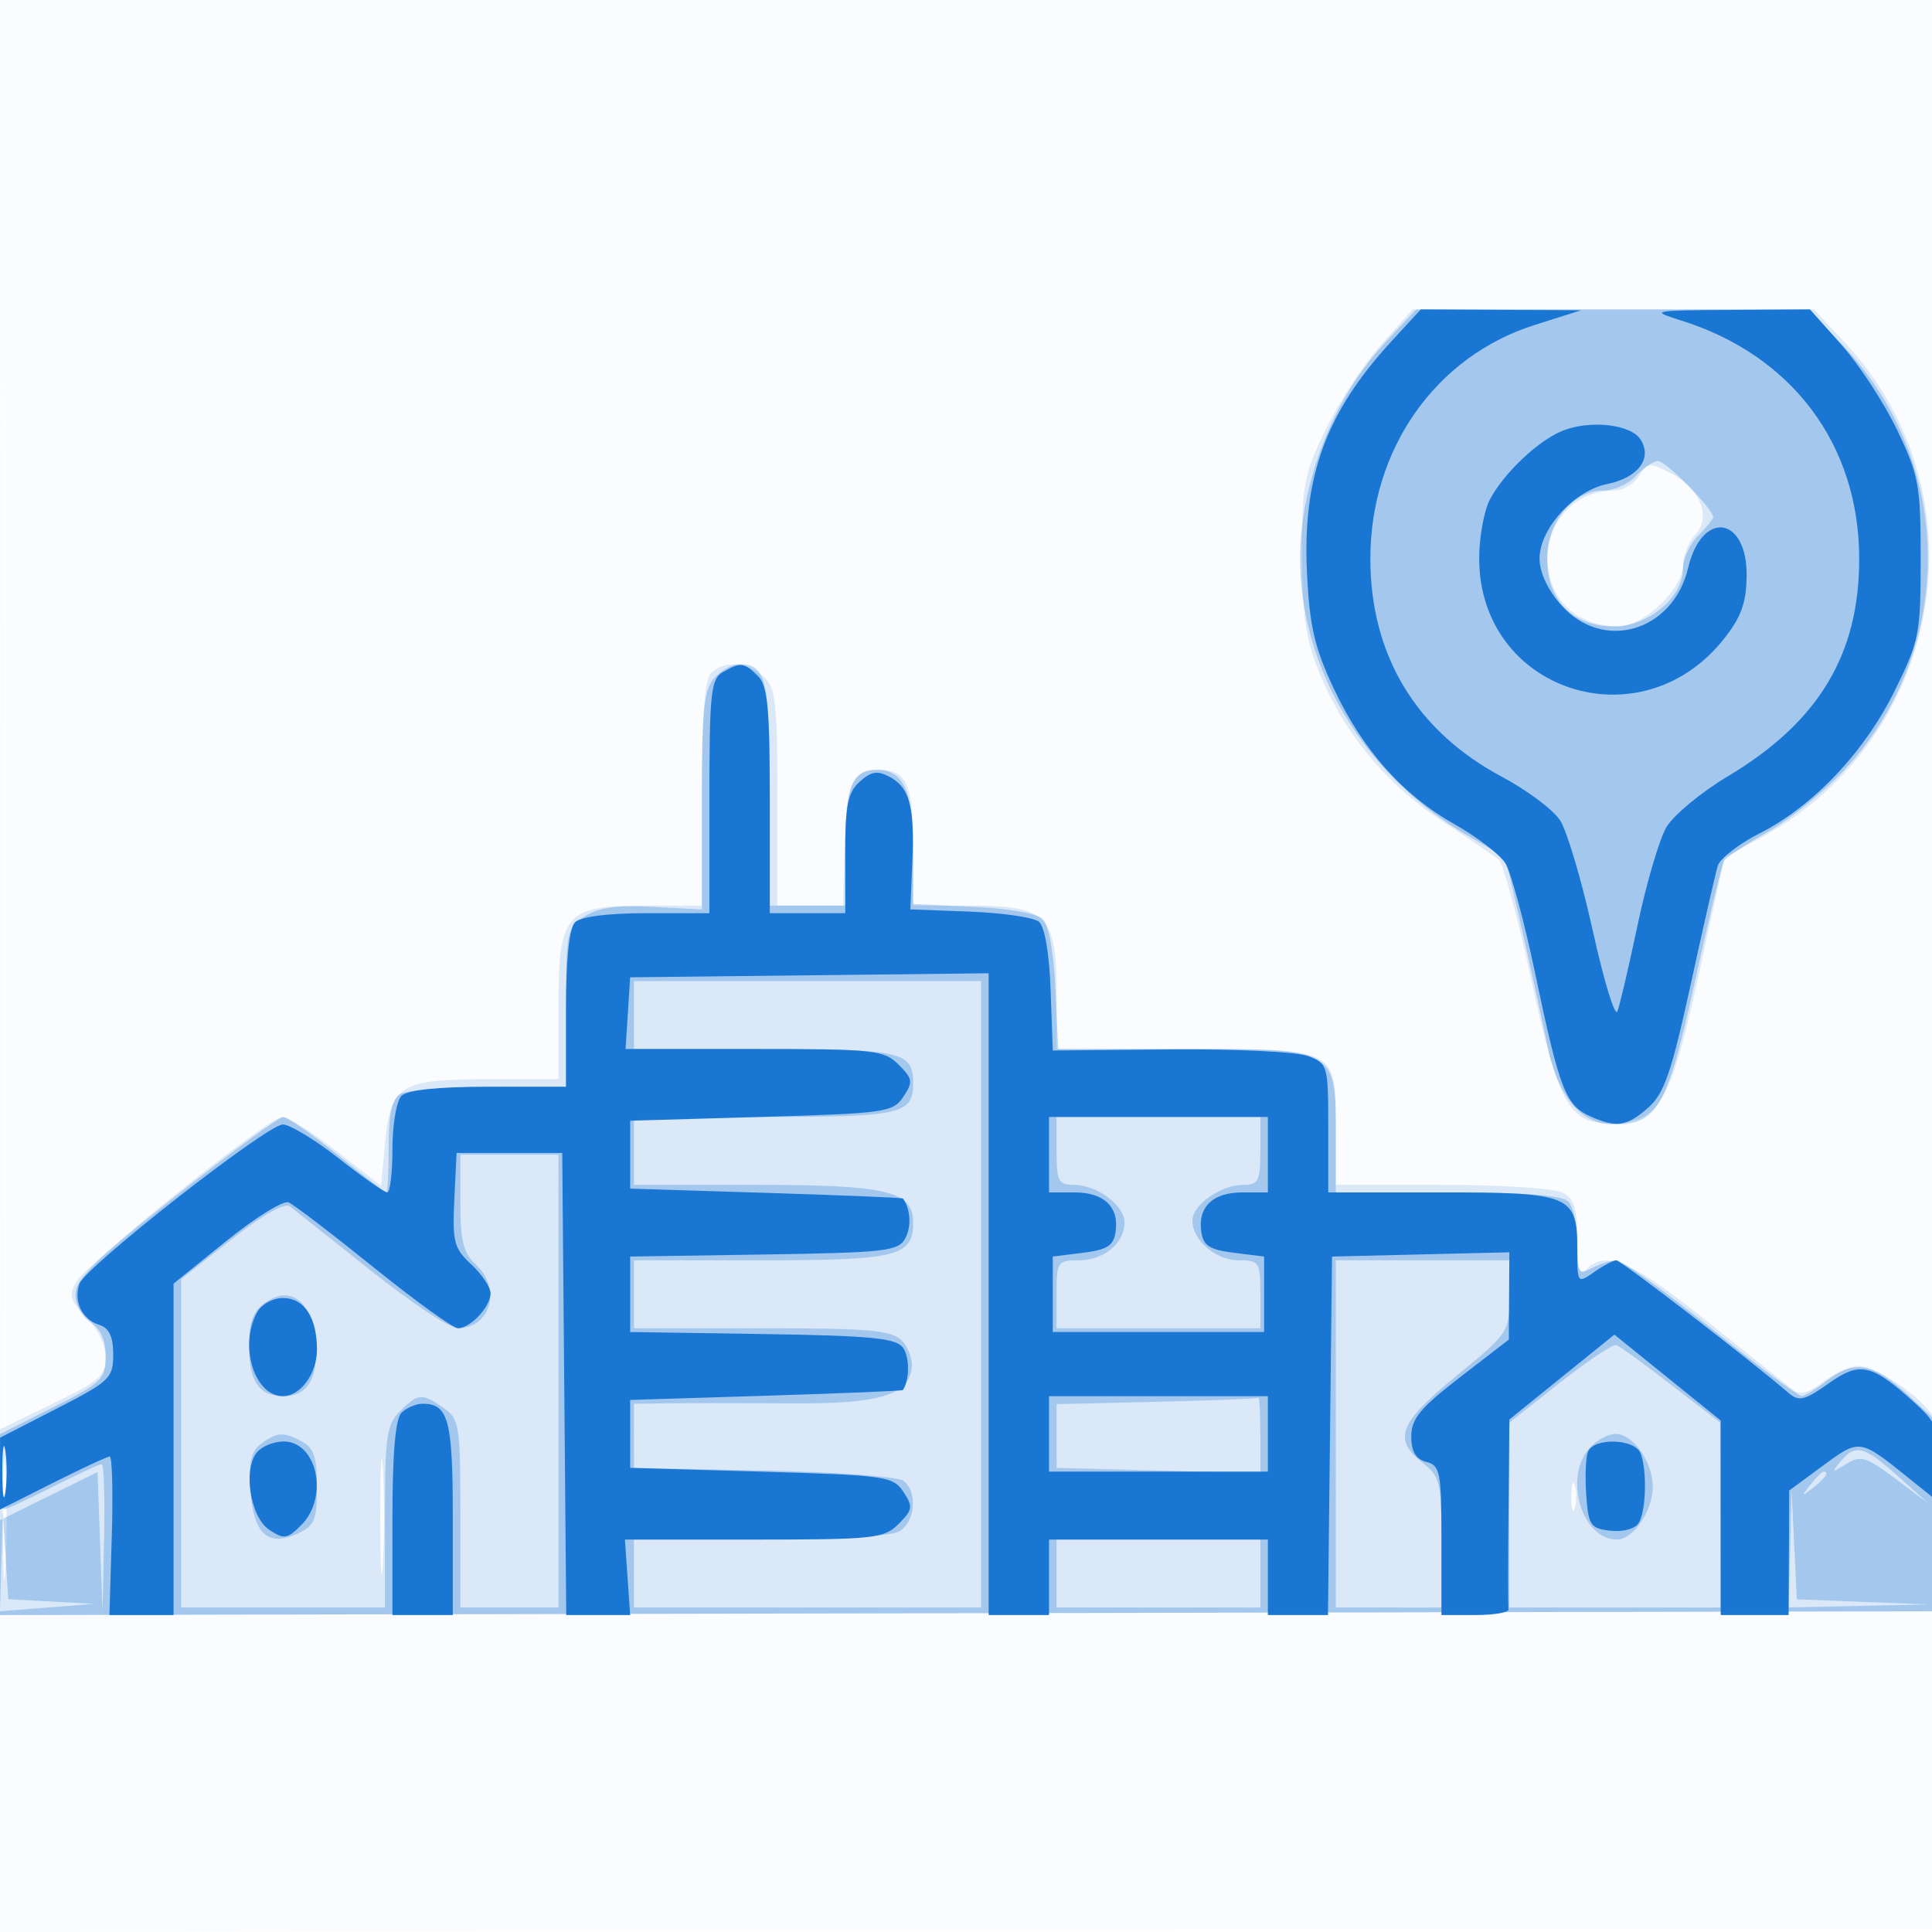
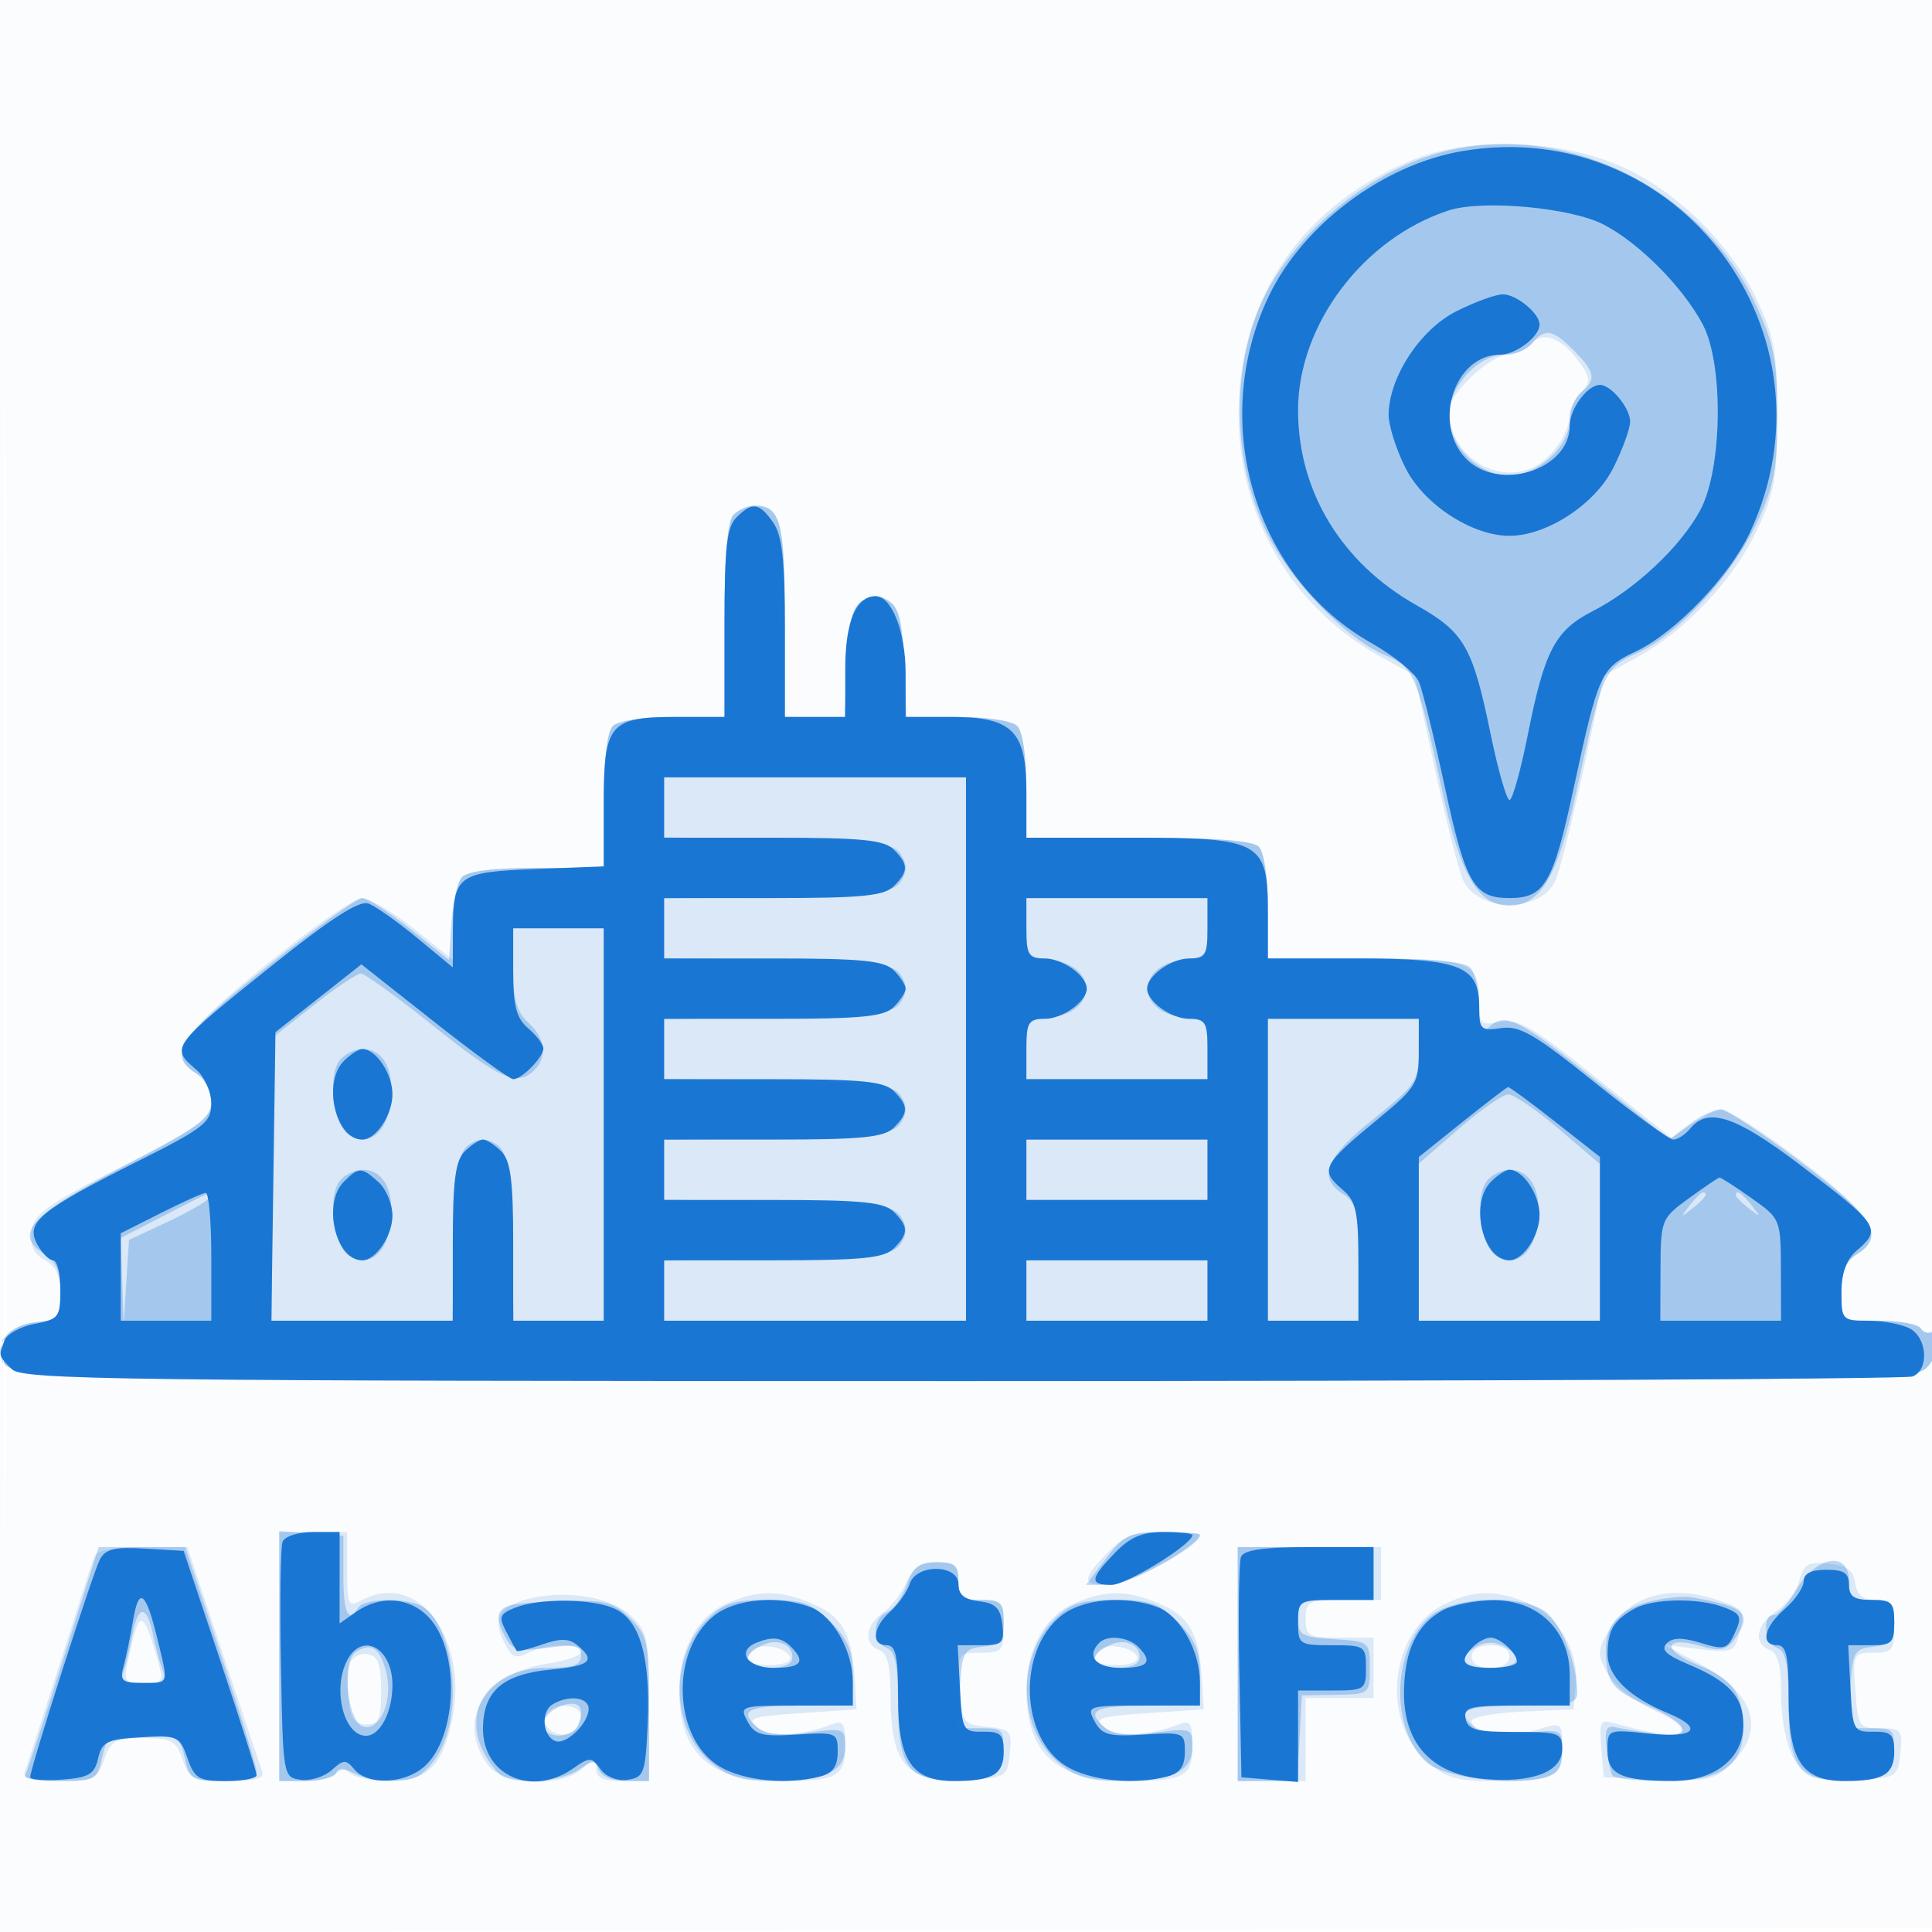
<svg xmlns="http://www.w3.org/2000/svg" width="256" height="256">
  <path fill-opacity=".016" d="M0 128.004v128.004l128.25-.254 128.25-.254.254-127.75L257.008 0H0v128.004m.485.496c0 70.4.119 99.053.265 63.672.146-35.38.146-92.98 0-128C.604 29.153.485 58.1.485 128.5" fill="#1976D2" fill-rule="evenodd" />
-   <path fill-opacity=".147" d="M182.945 45.75c-2.323 2.612-5.623 7.675-7.332 11.25-2.845 5.951-3.106 7.345-3.083 16.5.02 7.961.477 11.122 2.241 15.5 3.245 8.057 8.9 14.933 16.246 19.754 3.566 2.34 6.966 4.646 7.556 5.124.59.479 2.515 7.548 4.277 15.711 3.737 17.304 5.166 19.687 11.518 19.208 5.676-.429 7.083-3.049 10.854-20.227l3.278-14.93 5-2.737c24.189-13.242 29.597-45.487 10.981-65.478L240.36 41h-53.19l-4.225 4.75m34.24 17.325c-.661 1.059-2.128 1.925-3.259 1.925-5.051 0-8.862 3.871-8.862 9 0 5.364 3.816 9 9.447 9 3.271 0 8.489-4.975 8.489-8.094 0-1.237.746-3.073 1.659-4.081 2.162-2.39.606-6.119-3.422-8.202-2.62-1.355-2.946-1.319-4.052.452M94.2 89.2c-.825.825-1.2 5.822-1.2 16V120h-7.5c-10.628 0-11.5 1.023-11.5 13.5v9.5h-9.309c-11.705 0-12.966.781-13.671 8.471l-.52 5.661-5.87-4.566c-3.229-2.511-6.472-4.566-7.208-4.566-1.822 0-26.036 19.41-27.404 21.967-.909 1.697-.662 2.48 1.443 4.585 1.493 1.493 2.539 3.677 2.539 5.3 0 2.43-.841 3.168-7 6.148l-7 3.386v24.622l128.25-.254 128.25-.254.29-11.5c.16-6.325.052-12.4-.24-13.5-.645-2.433-7.621-7.5-10.325-7.5-1.075 0-3.155.944-4.621 2.097-1.768 1.391-3.076 1.784-3.885 1.169-.67-.51-5.804-4.604-11.408-9.097-10.092-8.091-13.511-9.569-16.111-6.969-.933.933-1.2.052-1.2-3.965 0-4.083-.405-5.381-1.934-6.2-1.071-.573-8.217-1.035-16-1.035H177v-7.429c0-10.774.386-10.571-20.071-10.571H140v-7.5c0-10.228-1.272-11.5-11.5-11.5H121v-7.8c0-8.272-.865-10.2-4.578-10.2-3.417 0-4.29 1.991-4.51 10.282l-.204 7.718H103v-14.345c0-12.627-.219-14.543-1.829-16-2.148-1.944-5.278-2.148-6.971-.455M.389 201.5c.001 7.15.161 9.944.353 6.208.193-3.735.192-9.585-.003-13-.194-3.414-.352-.358-.35 6.792m49.996-.5c0 6.875.16 9.688.355 6.25.196-3.437.196-9.062 0-12.5-.195-3.437-.355-.625-.355 6.25m157.81-2.5c.02 1.65.244 2.204.498 1.231.254-.973.237-2.323-.037-3-.274-.677-.481.119-.461 1.769" fill="#1976D2" fill-rule="evenodd" />
-   <path fill-opacity=".276" d="M183.519 45.425c-5.301 5.693-9.083 13.48-10.633 21.893-3.067 16.642 5.642 34.143 21.603 43.412l4.988 2.897 2.166 9.436c1.191 5.19 2.704 12.091 3.362 15.334 1.405 6.917 4.478 10.603 8.839 10.603 5.769 0 7.069-2.284 10.711-18.814 1.847-8.379 3.602-15.631 3.901-16.115.299-.484 2.907-2.215 5.794-3.847 2.888-1.632 7.419-5.29 10.07-8.128 14.796-15.84 14.845-40.314.113-56.064L239.726 41H187.64l-4.121 4.425m33.231 17.658c-.963 1.055-2.895 1.917-4.295 1.917-4.012 0-7.455 4.157-7.455 9 0 5.549 3.382 9 8.818 9 4.586 0 9.182-3.822 9.182-7.636 0-1.3.9-3.264 2-4.364s2-2.209 2-2.465c0-1.124-6.319-7.527-7.354-7.452-.63.046-1.933.946-2.896 2M94.655 89.829c-1.379 1.524-1.655 4.232-1.653 16.25l.002 14.421-6.544-.337c-4.782-.247-7.207.096-9.002 1.273-2.352 1.54-2.458 2.063-2.458 12.087V144l-10.25.015c-5.638.009-10.925.442-11.75.963-1.063.672-1.5 2.706-1.5 6.982 0 3.319-.138 6.036-.306 6.037-.168.002-3.087-2.247-6.486-4.997-3.398-2.75-6.636-4.996-7.194-4.991-.557.005-6.976 4.731-14.264 10.502C12.609 166.938 10 169.495 10 171.494c0 1.406.87 3.033 2 3.738 1.333.832 2 2.332 2 4.496 0 3.018-.494 3.496-7 6.772l-7 3.525v4.988C0 197.756.238 200 .529 200c.29 0 3.202-1.35 6.471-3s6.181-3 6.471-3c.291 0 .436 4.387.321 9.75l-.207 9.75-.33-9.222-.329-9.223-6.463 3.187L0 201.429v12.579l128.25-.254 128.25-.254.232-12.421.231-12.42-4.148-3.83c-4.636-4.28-7.14-4.704-10.815-1.829-1.375 1.076-2.852 1.966-3.282 1.978-.431.012-5.827-4.028-11.992-8.978-6.165-4.95-11.805-9-12.533-9-.729 0-2.195.466-3.259 1.035-1.774.95-1.934.676-1.934-3.3 0-2.384-.54-4.875-1.2-5.535-.825-.825-5.822-1.2-16-1.2H177v-7.277c0-11.84.2-11.723-19.951-11.723h-16.837l-.362-7.955c-.213-4.706-.887-8.482-1.65-9.245-.763-.763-4.539-1.437-9.245-1.65l-7.955-.362v-7.322c0-7.676-1.299-10.466-4.871-10.466-3.241 0-4.129 2.194-4.129 10.2v7.8h-10v-14.8c0-15.148-.483-17.2-4.045-17.2-.905 0-2.39.823-3.3 1.829M84 134.5v4.5h17.3c18.152 0 19.7.353 19.7 4.5s-1.548 4.5-19.7 4.5H84v9h16.277c17.302 0 20.723.823 20.723 4.985 0 4.488-2.109 5.015-20.071 5.015H84v9h16.929c14.291 0 17.181.253 18.553 1.625.893.893 1.488 2.569 1.321 3.725-.511 3.544-4.418 4.682-15.803 4.605-5.775-.04-12.862-.046-15.75-.013L84 186l.002 4.25.003 4.25 17.247.356c9.63.198 17.8.804 18.498 1.372 1.902 1.547 1.494 5.571-.684 6.737-1.11.594-8.993 1.035-18.5 1.035H84v9h46v-83H84v4.5m56 18c0 4.016.245 4.5 2.277 4.5 3.089 0 6.723 2.695 6.723 4.985 0 2.756-2.735 5.015-6.071 5.015-2.805 0-2.929.191-2.929 4.5v4.5h27v-4.5c0-4.279-.14-4.5-2.845-4.5-3.06 0-6.155-2.651-6.155-5.272 0-2.07 3.779-4.728 6.723-4.728 2.032 0 2.277-.484 2.277-4.5V148h-27v4.5m-79 6.845c0 5.075.4 6.707 2 8.155 3.509 3.175 2.046 8.5-2.336 8.5-1.064 0-6.262-3.447-11.55-7.66-5.288-4.213-10.108-8.036-10.712-8.496-.678-.517-3.642 1.17-7.75 4.409L24 169.498V213h27v-12c0-10.667.222-12.222 2-14 2.408-2.408 2.917-2.447 5.777-.443 2.095 1.467 2.223 2.275 2.223 14V213h13v-60H61v6.345M177 190v23h14v-8.606c0-7.989-.179-8.747-2.5-10.573-3.984-3.133-3.143-5.286 4.5-11.531 6.895-5.632 7-5.79 7-10.504V167h-23v23M35.204 172.57c-1.683 1.179-2.204 2.546-2.204 5.787 0 4.722 1.323 6.643 4.578 6.643 3.199 0 4.584-2.31 4.233-7.062-.4-5.418-3.241-7.726-6.607-5.368m171.48 10.657L200 188.498V213h28l-.037-12.25-.036-12.25-6.476-5c-3.562-2.75-6.837-5.122-7.279-5.272-.442-.149-3.811 2.1-7.488 4.999m-53.434 2.52l-13.25.311.005 4.221.004 4.221 13.496.352 13.495.353v-5.103c0-2.806-.113-5.004-.25-4.884-.137.12-6.213.359-13.5.529M.3 195c0 3.025.187 4.262.416 2.75.229-1.512.229-3.988 0-5.5S.3 191.975.3 195m34.327-3.717c-1.346.985-1.681 2.415-1.441 6.148.375 5.811 2.288 7.586 6.236 5.786 2.269-1.033 2.578-1.772 2.578-6.16 0-3.907-.419-5.211-1.934-6.022-2.508-1.342-3.314-1.305-5.439.248m176.028.546c-3.534 3.905-1.077 12.171 3.617 12.171 2.149 0 4.728-3.819 4.728-7 0-3.283-2.603-7-4.902-7-.983 0-2.533.823-3.443 1.829m33.217 1.832c-1.248 1.511-1.179 1.54.768.328 1.912-1.191 2.601-.986 6.5 1.934l4.36 3.266-4-3.579c-4.503-4.03-5.663-4.327-7.628-1.949m-4 3.089c-1.243 1.586-1.208 1.621.378.378 1.666-1.307 2.195-2.128 1.372-2.128-.207 0-.995.787-1.75 1.75m-2.673 8.5L237 213l9.25-.206 9.25-.205-8.707-.333-8.707-.333-.344-7.211-.345-7.212-.198 7.75M.187 207l-.191 6.5 6.252-.49 6.252-.49-5.702-.308-5.701-.309-.359-5.701-.36-5.702-.191 6.5M140 208.5v4.5h27v-9h-27v4.5" fill="#1976D2" fill-rule="evenodd" />
-   <path fill-opacity=".987" d="M184.352 45.25c-8.682 9.455-11.779 17.944-11.172 30.628.336 7.034.993 9.895 3.505 15.263 3.842 8.21 9.159 14.189 16.099 18.106 2.938 1.658 5.944 3.968 6.681 5.134.737 1.165 2.518 7.744 3.957 14.619 3.188 15.231 4.024 17.427 7.193 18.87 3.553 1.619 4.947 1.419 7.808-1.12 2.09-1.855 3.072-4.709 5.591-16.25 1.681-7.7 3.299-14.797 3.595-15.771.296-.973 2.814-2.923 5.596-4.333 7.087-3.591 13.864-10.76 17.875-18.908 3.236-6.573 3.42-7.511 3.42-17.467 0-9.713-.239-11.02-3.11-17.021-1.711-3.575-5.012-8.638-7.335-11.25L239.83 41l-10.665.067c-10.332.065-10.533.108-6.451 1.384 14.749 4.609 23.618 16.447 23.642 31.557.021 12.697-5.376 21.658-17.356 28.821-3.575 2.137-7.262 5.187-8.194 6.778-.931 1.591-2.642 7.393-3.801 12.893-1.16 5.5-2.368 10.675-2.686 11.5-.318.825-1.785-3.961-3.259-10.637-1.475-6.675-3.431-13.28-4.347-14.678-.916-1.399-4.392-3.996-7.725-5.772C187.632 96.86 181.564 86.783 181.58 74c.017-14.522 8.641-26.777 21.773-30.939l6.147-1.949-10.623-.056L188.255 41l-3.903 4.25M207 57.097c-3.211 1.307-7.785 5.649-9.589 9.103-.776 1.486-1.411 4.995-1.411 7.8 0 17.512 21.306 24.577 32.367 10.734 2.328-2.914 3.023-4.81 3.071-8.372.107-7.988-5.918-8.856-7.749-1.116-1.994 8.431-11.25 11.168-16.791 4.965C205.08 78.177 204 75.862 204 74c0-3.932 4.549-8.956 8.919-9.85 4.135-.845 6.055-3.377 4.475-5.9-1.279-2.041-6.729-2.646-10.394-1.153M95.75 89.08c-1.547.901-1.75 2.81-1.75 16.47V121h-8.3c-5.122 0-8.759.459-9.5 1.2-.778.778-1.2 4.822-1.2 11.5V144H64.7c-6.678 0-10.722.422-11.5 1.2-.66.66-1.2 3.81-1.2 7s-.309 5.8-.688 5.8c-.378 0-3.265-2.025-6.415-4.5-3.151-2.475-6.491-4.5-7.424-4.5-2.076 0-26.162 18.864-26.952 21.109-.806 2.289.344 4.713 2.571 5.42 1.375.437 1.908 1.538 1.908 3.94 0 3.141-.436 3.559-7.496 7.183L.009 190.5l-.005 4.763L0 200.025l6.975-3.512c3.836-1.932 7.24-3.513 7.564-3.513.324 0 .448 4.726.275 10.502l-.314 10.502 4.25-.002L23 214v-43.914l6.995-5.652c3.848-3.108 7.56-5.409 8.25-5.112.69.297 5.755 4.168 11.255 8.604 5.5 4.435 10.53 8.066 11.179 8.069 1.65.007 4.321-2.845 4.321-4.614 0-.812-1.148-2.54-2.55-3.84-2.288-2.12-2.519-3.002-2.25-8.567l.3-6.203 7 .003 7 .003.264 30.612.265 30.611 4.235.001H83.5l-.347-5-.346-5.001h17.096c15.965 0 17.234-.137 19.17-2.073 1.866-1.866 1.929-2.292.63-4.25-1.366-2.062-2.362-2.203-18.823-2.677l-17.38-.5v-9l18-.559c9.9-.307 18.06-.644 18.133-.75.904-1.297.91-4.426.011-5.631-.938-1.256-4.301-1.58-18.644-1.796l-17.5-.264v-10l17.727-.273c16.251-.25 17.812-.432 18.747-2.178.816-1.525.666-3.906-.331-5.24-.079-.106-8.243-.443-18.143-.75l-18-.559v-9l17.38-.5c16.461-.474 17.457-.615 18.823-2.677 1.299-1.958 1.236-2.384-.63-4.25-1.935-1.935-3.205-2.073-19.128-2.073H82.89l.305-4.75.305-4.75 23.75-.268 23.75-.268V214h8v-10h29v10h7.964l.268-23.75.268-23.75 11.75-.282 11.75-.281-.037 5.781-.036 5.782-6.464 4.988c-5.278 4.073-6.463 5.511-6.463 7.843 0 2.015.589 3.01 2 3.379 1.83.479 2 1.364 2 10.407V214h4.5c2.475 0 4.447-.338 4.382-.75-.066-.412-.066-6.243 0-12.957l.118-12.207 6.957-5.621 6.957-5.621 7.043 5.691 7.043 5.69V214h9l.039-8.25.039-8.25 4.481-3.297c4.853-3.57 4.852-3.57 11.191 1.519l4.25 3.412v-5.123c0-4.451-.406-5.494-3.091-7.947-5.878-5.369-7.416-5.734-11.602-2.756-3.146 2.238-3.944 2.437-5.258 1.308-5.232-4.494-22.274-17.616-22.878-17.616-.399 0-1.726.701-2.948 1.557-2.198 1.539-2.223 1.506-2.223-2.929 0-7.279-.826-7.628-18.071-7.628H176v-8.525c0-8.323-.063-8.549-2.677-9.542-1.472-.56-9.684-.954-18.25-.876l-15.573.142-.289-8.009c-.176-4.89-.779-8.417-1.547-9.054-.692-.575-4.809-1.178-9.148-1.34l-7.89-.296.257-6.241c.308-7.458-.346-9.901-3.034-11.34-1.579-.845-2.43-.703-3.932.656-1.579 1.429-1.917 3.118-1.917 9.58V121h-10v-14.929c0-12.238-.283-15.211-1.571-16.5-1.822-1.821-2.308-1.872-4.679-.491M139 153v5h3.378c3.91 0 5.914 1.911 5.449 5.195-.264 1.863-1.094 2.401-4.327 2.805l-4 .5v10h28v-10l-4-.5c-3.233-.404-4.063-.942-4.327-2.805-.465-3.284 1.539-5.195 5.449-5.195H168v-10h-29v5M34.035 173.934C31.653 178.385 33.725 185 37.5 185c2.304 0 4.5-2.995 4.5-6.137 0-4.301-1.68-6.863-4.5-6.863-1.379 0-2.877.837-3.465 1.934M139 190v5h29v-10h-29v5m-85.8-2.8c-.808.808-1.2 5.378-1.2 14V214h8v-12.8c0-13.044-.567-15.2-4-15.2-.88 0-2.14.54-2.8 1.2M.3 195c0 3.025.187 4.262.416 2.75.229-1.512.229-3.988 0-5.5S.3 191.975.3 195m33.758-2.57c-1.892 2.28-.894 8.62 1.619 10.279 1.956 1.292 2.387 1.227 4.25-.636 3.667-3.667 2.102-11.073-2.34-11.073-1.288 0-2.876.644-3.529 1.43m176.348-.044c-.293.762-.391 3.349-.219 5.75.286 3.983.566 4.393 3.204 4.694 1.643.188 3.256-.244 3.735-1 .986-1.554 1.142-6.968.267-9.248-.757-1.973-6.247-2.127-6.987-.196" fill="#1976D2" fill-rule="evenodd" />
+   <path fill-opacity=".147" d="M186.822 21.324c-15.312 6.457-23.655 19.8-22.605 36.151.804 12.53 7.779 23.511 18.792 29.586l4.46 2.461 2.664 12.37c1.466 6.803 3.145 13.423 3.732 14.711 1.974 4.333 10.261 4.409 12.218.113.559-1.226 2.232-7.842 3.718-14.704l2.702-12.475 4.474-2.468c6.427-3.545 12.771-10.297 15.853-16.873 2.306-4.92 2.67-6.99 2.67-15.196s-.364-10.276-2.67-15.196c-3.422-7.301-10.4-14.257-17.634-17.58-8.34-3.832-20.508-4.218-28.374-.9m16.161 24.197c-.676.813-2.107 1.479-3.182 1.479-2.316 0-7.801 5.187-7.801 7.376 0 5.669 5.811 9.773 10.87 7.678 2.656-1.1 5.13-4.608 5.13-7.272 0-.619.666-1.86 1.48-2.76 1.307-1.444 1.301-1.89-.052-3.821-2.348-3.352-4.98-4.446-6.445-2.68M97.2 68.2c-.808.808-1.2 5.378-1.2 14V95h-6.8c-3.956 0-7.302.502-8 1.2-.752.752-1.2 4.489-1.2 10v8.8h-8.8c-5.511 0-9.248.448-10 1.2-.66.66-1.2 3.398-1.2 6.085v4.885l-5.131-4.085c-2.821-2.247-5.936-4.085-6.922-4.085-.985 0-6.664 3.947-12.619 8.772-11.345 9.19-13.202 12.041-9.391 14.421 1.195.746 2.062 2.344 2.061 3.798-.002 2.195-1.471 3.259-11.75 8.509-10.187 5.203-11.789 6.357-12.058 8.683-.218 1.89.299 3.008 1.75 3.785 1.46.781 2.06 2.093 2.06 4.504 0 3.082-.296 3.431-3.149 3.715-3.837.381-5.844 3.016-4.237 5.563 1.04 1.649 8.341 1.765 126.912 2.004 115.998.234 125.951.124 127.641-1.405 1.845-1.67 2.637-5.964.902-4.892-.512.317-1.213.118-1.559-.441-.345-.559-2.851-1.016-5.569-1.016H244v-3.759c0-2.715.573-4.118 2.063-5.048 3.726-2.327 1.981-5.246-7.429-12.427-4.877-3.721-9.654-6.766-10.615-6.766-.962 0-2.83.85-4.151 1.889l-2.402 1.89-9.955-7.97c-8.441-6.758-10.378-7.886-12.733-7.415-2.585.517-2.778.328-2.778-2.719 0-5.266-1.095-5.675-15.2-5.675H168v-6.8c0-3.956-.502-7.302-1.2-8-.825-.825-5.822-1.2-16-1.2H136v-6.8c0-3.956-.502-7.302-1.2-8-.697-.697-4.035-1.2-7.956-1.2h-6.756l-.294-7.145c-.226-5.504-.696-7.398-2.044-8.245-1.272-.8-2.228-.8-3.5 0-1.348.847-1.818 2.741-2.044 8.245L111.912 95H104V82.2c0-13.044-.567-15.2-4-15.2-.88 0-2.14.54-2.8 1.2M.158 179c0 1.375.227 1.938.504 1.25.278-.687.278-1.812 0-2.5-.277-.687-.504-.125-.504 1.25M37 219.5V236h3.441c1.893 0 3.743-.489 4.113-1.087.484-.783.976-.783 1.759 0 .598.598 2.952 1.087 5.232 1.087 4.974 0 6.962-1.849 8.275-7.696 2.471-10.994-4.335-20.31-11.886-16.269-1.793.96-1.934.668-1.934-4V203h-9v16.5m109.687-13.695c-3.434 3.584-3.379 4.195.383 4.195 2.622 0 11.93-5.109 11.93-6.548 0-.249-2.166-.452-4.813-.452-3.968 0-5.285.492-7.5 2.805m-134.204.445c-.25.688-2.289 7.026-4.533 14.086-2.243 7.06-4.323 13.473-4.621 14.25-.424 1.103.56 1.414 4.466 1.414 4.607 0 5.089-.229 6.002-2.846.878-2.521 1.473-2.846 5.203-2.846 3.73 0 4.325.325 5.203 2.846.913 2.617 1.395 2.846 6.002 2.846 3.586 0 4.878-.355 4.549-1.25-.253-.687-2.588-7.662-5.19-15.5L24.834 205h-5.948c-3.85 0-6.109.441-6.403 1.25M164 220.5V236h9v-11h9v-8h-4.5c-4.133 0-4.5-.204-4.5-2.5 0-2.333.333-2.5 5-2.5h5v-7h-19v15.5m-43.912-10.793c-.679 1.489-2.101 3.314-3.161 4.057-2.3 1.61-2.515 4.073-.427 4.874 1.074.413 1.5 2.092 1.5 5.922 0 9.62 2.233 11.888 11.08 11.256 4.158-.297 4.438-.505 4.728-3.498.286-2.946.062-3.206-3-3.5-3.185-.306-3.319-.495-3.613-5.068-.301-4.697-.27-4.75 2.75-4.75 2.825 0 3.055-.264 3.055-3.5 0-3.222-.238-3.5-3-3.5-2.533 0-3-.389-3-2.5 0-2.08-.477-2.5-2.839-2.5-2.117 0-3.154.689-4.073 2.707m118.351-.32c-.346 1.379-1.712 3.217-3.034 4.083-2.713 1.778-3.155 4.305-.905 5.168 1.042.4 1.5 2.026 1.5 5.32 0 6.478 1.697 10.928 4.43 11.614 1.227.308 4.219.417 6.65.244 4.179-.299 4.437-.493 4.733-3.566.29-3.007.092-3.25-2.653-3.25-2.848 0-2.981-.201-3.313-5.001-.338-4.872-.277-5 2.403-5 2.476.001 2.75-.347 2.75-3.499 0-3.04-.319-3.5-2.43-3.5-1.76 0-2.519-.621-2.75-2.25-.245-1.719-1.079-2.323-3.536-2.561-2.719-.263-3.313.076-3.845 2.198m-169.189 2.68c-3.388 1.032-3.993 2.677-2.208 6.011.822 1.537 1.441 1.734 2.934.935 2.333-1.249 7.024-1.333 7.024-.127 0 .488-1.993 1.186-4.43 1.551-8.459 1.269-12.157 7.425-8.013 13.34 1.963 2.803 9.757 3.154 12.614.568 1.702-1.54 1.829-1.54 1.829 0 0 1.225.91 1.655 3.5 1.655H86v-9.826c0-9.121-.175-9.99-2.438-12.116-2.797-2.628-9.267-3.528-14.312-1.991m27.065.397c-3.886 1.69-6.315 6.09-6.315 11.439C90 232.37 94.011 236 103.369 236c7.588 0 8.631-.57 8.631-4.714 0-2.93-.285-3.387-1.75-2.808-3.965 1.568-8.279 1.743-9.906.401-1.462-1.205-.739-1.442 5.742-1.879l7.414-.5-.282-4.376c-.374-5.795-1.686-8.004-5.766-9.709-4.192-1.751-7.027-1.739-11.137.049m46 0c-3.886 1.69-6.315 6.09-6.315 11.439 0 8.467 4.011 12.097 13.369 12.097 7.588 0 8.631-.57 8.631-4.714 0-2.93-.285-3.387-1.75-2.808-3.965 1.568-8.279 1.743-9.906.401-1.462-1.205-.739-1.442 5.742-1.879l7.414-.5-.282-4.376c-.374-5.795-1.686-8.004-5.766-9.709-4.192-1.751-7.027-1.739-11.137.049m49.006.149c-7.071 3.487-8.439 15.212-2.404 20.605 2.661 2.377 3.974 2.782 9.017 2.782 7.96 0 9.066-.55 9.066-4.513 0-3.289-.011-3.297-3.394-2.258-3.565 1.094-8.606.39-8.606-1.202 0-.515 3.037-1.069 6.75-1.231l6.75-.296.309-3.186c.435-4.492-2.312-9.208-6.343-10.893-4.345-1.815-7.173-1.766-11.145.192m25.709-.334c-1.358.688-3.158 2.481-4 3.985-1.371 2.451-1.371 3.022-.008 5.486.837 1.512 3.425 3.615 5.75 4.671 7.279 3.308 4.34 4.578-4.59 1.983-2.175-.631-2.299-.433-2 3.211l.318 3.885 7.252.294c6.603.267 7.475.07 9.75-2.205 4.509-4.509 2.972-9.217-4.286-13.123l-4.716-2.538 4.622.578c4.208.526 4.678.372 5.237-1.714.921-3.44.883-3.512-2.508-4.694-4.104-1.431-7.756-1.369-10.821.181m-199.723 6.222c-1.028 4.493-1.026 4.499 1.726 4.499 2.738 0 2.748-.026 1.595-3.934-1.647-5.575-2.155-5.661-3.321-.565m82.402.123c-1.387 1.387-.668 2.012 2.314 2.012 1.696 0 2.868-.468 2.671-1.068-.419-1.275-3.98-1.949-4.985-.944m46 0c-1.387 1.387-.668 2.012 2.314 2.012 1.696 0 2.868-.468 2.671-1.068-.419-1.275-3.98-1.949-4.985-.944M195 219.5c0 .933.944 1.5 2.5 1.5s2.5-.567 2.5-1.5-.944-1.5-2.5-1.5-2.5.567-2.5 1.5m-148.573.831c-.313.813-.424 2.984-.247 4.824.246 2.572.782 3.345 2.32 3.345 1.703 0 2-.667 2-4.486 0-3.481-.393-4.562-1.753-4.824-.964-.186-2.008.328-2.32 1.141m26.019 6.756c-.945 1.529 1.106 3.299 2.987 2.577.862-.331 1.567-1.29 1.567-2.133 0-1.747-3.535-2.092-4.554-.444" fill="#1976D2" fill-rule="evenodd" />
+   <path fill-opacity=".276" d="M189.624 20.577c-8.207 2.621-16.201 8.952-20.877 16.533-5.458 8.849-5.968 22.19-1.251 32.702 3.006 6.698 10.737 14.846 16.211 17.084 3.644 1.49 4.045 2.464 7.443 18.104 2.403 11.064 4.726 15 8.85 15s6.447-3.936 8.85-15c3.482-16.024 3.686-16.487 8.191-18.519 5.32-2.399 12.487-10.24 15.779-17.263 2.25-4.8 2.679-7.082 2.675-14.218-.004-7.206-.434-9.43-2.824-14.61-7.424-16.091-26.79-25.005-43.047-19.813M203 45.5c-.685.825-2.335 1.5-3.668 1.5-3.453 0-7.332 4.233-7.332 8 0 4.111 3.889 8 8 8 3.767 0 8-3.879 8-7.332 0-1.333.675-2.983 1.5-3.668 2.063-1.712 1.894-2.697-.955-5.545-2.848-2.849-3.833-3.018-5.545-.955M97.2 68.2c-.808.808-1.2 5.378-1.2 14V95h-6.8c-3.956 0-7.302.502-8 1.2-.752.752-1.2 4.489-1.2 10v8.8h-8.878c-5.976 0-9.223.417-9.936 1.275-.582.702-1.199 3.448-1.372 6.103l-.314 4.828-5.143-4.103c-2.829-2.257-5.692-4.103-6.363-4.103-.671 0-6.345 4.091-12.607 9.09-11.73 9.365-13.285 11.708-9.387 14.142 1.151.719 1.991 2.315 1.979 3.759-.019 2.181-1.555 3.311-11.75 8.645-12.377 6.476-14.54 8.904-10.292 11.557 1.48.924 2.063 2.333 2.063 4.984 0 3.413-.241 3.72-3.149 4.01-3.837.381-5.844 3.016-4.237 5.563 1.04 1.649 8.341 1.765 126.912 2.004 115.998.234 125.951.124 127.641-1.405 1.845-1.67 2.637-5.964.902-4.892-.512.317-1.213.118-1.559-.441-.345-.559-2.851-1.016-5.569-1.016H244v-3.759c0-2.677.576-4.12 2-5.009 3.882-2.424 2.397-4.896-7.338-12.213-5.136-3.861-9.904-7.019-10.596-7.019-.691 0-2.513.895-4.049 1.988l-2.791 1.988-9.998-7.988c-10.135-8.098-11.876-8.94-14.028-6.788-.933.933-1.2.311-1.2-2.8 0-2.2-.54-4.54-1.2-5.2-.808-.808-5.378-1.2-14-1.2H168v-6.8c0-3.956-.502-7.302-1.2-8-.825-.825-5.822-1.2-16-1.2H136v-6.8c0-3.956-.502-7.302-1.2-8-.697-.697-4.035-1.2-7.956-1.2h-6.756l-.294-7.145c-.226-5.504-.696-7.398-2.044-8.245-1.272-.8-2.228-.8-3.5 0-1.348.847-1.818 2.741-2.044 8.245L111.912 95H104V82.2c0-13.044-.567-15.2-4-15.2-.88 0-2.14.54-2.8 1.2M88 106.974v3.974l15.142.276c13.149.24 15.288.506 16.245 2.026.804 1.275.804 2.225 0 3.5-.957 1.52-3.096 1.786-16.245 2.026L88 119.052v7.896l15.142.276c13.149.24 15.288.506 16.245 2.026.804 1.275.804 2.225 0 3.5-.957 1.52-3.096 1.786-16.245 2.026L88 135.052v7.896l15.142.276c13.149.24 15.288.506 16.245 2.026.804 1.275.804 2.225 0 3.5-.957 1.52-3.096 1.786-16.245 2.026L88 151.052v7.896l15.142.276c13.149.24 15.288.506 16.245 2.026.804 1.275.804 2.225 0 3.5-.957 1.52-3.096 1.786-16.245 2.026L88 167.052V175h40v-72H88v3.974m48 15.963c0 3.682.203 3.957 3.149 4.25 6.367.633 6.367 6.993 0 7.626-2.946.293-3.149.568-3.149 4.25V143h24v-3.937c0-3.682-.203-3.957-3.149-4.25-6.367-.633-6.367-6.993 0-7.626 2.946-.293 3.149-.568 3.149-4.25V119h-24v3.937m-68 5.408c0 4.075.475 5.775 2 7.155 2.261 2.046 2.575 4.525.8 6.3-2.225 2.225-4.517 1.226-13.3-5.8-4.813-3.85-9.17-7-9.683-7-.514 0-3.357 1.912-6.32 4.25l-5.385 4.25-.056 18.75L36 175h23.934l.283-11.143c.237-9.331.568-11.323 2.033-12.245 1.274-.802 2.226-.802 3.5 0 1.465.922 1.796 2.914 2.033 12.245L68.066 175H80v-52H68v5.345M168 155v20h12v-7.759c0-6.677-.279-7.934-2-9.009-3.459-2.16-2.367-4.883 3.992-9.954 5.628-4.488 5.992-5.036 6-9.028L188 135h-20v20M45.058 140.43c-1.702 2.051-.913 8.645 1.192 9.964 2.716 1.701 5.195-.444 5.565-4.815C52.16 141.495 50.714 139 48 139c-.965 0-2.289.644-2.942 1.43m148.192 9.184L188 154.18V175h24V154.243l-5.409-4.622c-2.976-2.541-6.013-4.61-6.75-4.597-.738.014-3.704 2.079-6.591 4.59M136 155v4h24v-8h-24v4m-90.942 1.43c-1.702 2.051-.913 8.645 1.192 9.964 2.716 1.701 5.195-.444 5.565-4.815C52.16 157.495 50.714 155 48 155c-.965 0-2.289.644-2.942 1.43m152 0c-1.702 2.051-.913 8.645 1.192 9.964 2.716 1.701 5.195-.444 5.565-4.815.345-4.084-1.101-6.579-3.815-6.579-.965 0-2.289.644-2.942 1.43M21.75 161.064L16 164.032l.189 5.734.189 5.734.357-5.6.356-5.601 5.02-2.351c2.761-1.293 5.242-2.711 5.514-3.15.684-1.106.585-1.068-5.875 2.266m202.122-1.314c-1.243 1.586-1.208 1.621.378.378 1.666-1.307 2.195-2.128 1.372-2.128-.207 0-.995.787-1.75 1.75m6.128-1.372c0 .207.787.995 1.75 1.75 1.586 1.243 1.621 1.208.378-.378-1.307-1.666-2.128-2.195-2.128-1.372M136 171v4h24v-8h-24v4M.158 179c0 1.375.227 1.938.504 1.25.278-.687.278-1.812 0-2.5-.277-.687-.504-.125-.504 1.25M37 219.443V236h3.441c1.893 0 3.72-.451 4.061-1.003.414-.67 1.241-.67 2.493 0 2.179 1.167 7.031 1.301 8.563.238 2.82-1.959 4.442-5.978 4.442-11.007 0-5.705-1.916-10.598-4.545-11.607-2.504-.961-7.267-.734-7.955.379-1.341 2.169-2 .769-2-4.248V203.5l-4.25-.307-4.25-.308v16.558M146.568 206.5l-2.67 3.5h3.138c2.571 0 11.964-5.236 11.964-6.67 0-.181-2.197-.33-4.881-.33-4.404 0-5.143.343-7.551 3.5M8.42 219.75c-2.558 8.113-4.851 15.088-5.095 15.5-.244.412 1.798.75 4.537.75 4.719 0 5.013-.157 5.638-3 .621-2.829.934-3 5.5-3s4.879.171 5.5 3c.611 2.782.981 3 5.079 3 2.8 0 4.421-.445 4.421-1.214 0-.667-2.126-7.642-4.724-15.5L24.552 205h-11.48L8.42 219.75m155.58.75V236h7.9l.3-5.678.3-5.677 4.5-.073c4.462-.071 4.5-.101 4.5-3.572 0-3.466-.046-3.503-4.75-3.805-4.289-.275-4.75-.542-4.75-2.75 0-2.267.363-2.445 5-2.445h5v-7h-18v15.5m-43.855-10.487c-.577 1.657-1.746 3.281-2.598 3.607-1.979.76-2.011 3.988-.047 4.742 1.132.434 1.5 2.262 1.5 7.452 0 8.699 1.513 10.449 8.644 9.995 4.673-.297 4.868-.431 5.169-3.559.293-3.038.111-3.25-2.802-3.25h-3.116l.303-5.25c.282-4.897.487-5.271 3.052-5.566 2.303-.265 2.75-.794 2.75-3.25 0-2.593-.348-2.934-3-2.934-2.533 0-3-.389-3-2.5 0-2.092-.473-2.5-2.902-2.5-2.329 0-3.11.596-3.953 3.013m117.988.487c-1.136 1.925-2.531 3.5-3.099 3.5-1.612 0-1.214 3.717.466 4.362 1.132.434 1.5 2.262 1.5 7.452 0 8.699 1.513 10.449 8.644 9.995 4.673-.297 4.868-.431 5.169-3.559.293-3.038.111-3.25-2.802-3.25h-3.116l.303-5.25c.282-4.897.487-5.271 3.052-5.566 2.303-.265 2.75-.794 2.75-3.25 0-2.593-.348-2.934-3-2.934-2.533 0-3-.389-3-2.5 0-4.015-4.276-3.392-6.867 1m-18.994 1.581c-4.44.94-6.466 3.121-6.36 6.845.118 4.158.798 4.999 5.85 7.234 5.447 2.41 5.775 4.3.621 3.579-2.062-.289-4.42-.686-5.239-.882-1.119-.268-1.405.388-1.149 2.643.186 1.65.545 3.338.798 3.75.252.412 3.356.75 6.899.75 7.498 0 10.441-1.992 10.441-7.066 0-4.494-1.448-6.496-6.022-8.326-4.788-1.916-4.561-3.925.285-2.528 2.615.753 3.477.606 4.487-.765 2.571-3.492 1.617-4.436-5.75-5.691-.825-.14-3.012.065-4.861.457m-151.389.608c-2.001.523-2.185 1.629-.727 4.354.86 1.606 1.74 1.814 5.5 1.299 3.728-.511 4.477-.34 4.477 1.022 0 1.275-1.004 1.636-4.545 1.636-7.382 0-11.388 5.459-8.305 11.316.632 1.201 1.645 2.515 2.25 2.919 1.894 1.264 8.059.832 10.276-.721 1.876-1.314 2.187-1.314 2.691 0 .331.862 1.843 1.486 3.602 1.486H86v-9.545c0-8.802-.191-9.737-2.455-12-2.078-2.079-3.342-2.437-8.25-2.339-3.187.064-6.582.322-7.545.573m25.911 1.923c-4.984 4.984-4.758 14.446.45 18.828 2.456 2.066 4.101 2.56 8.531 2.56 6.752 0 9.358-1.273 9.358-4.57 0-2.42-.157-2.478-4.993-1.836-3.4.45-5.475.263-6.5-.588C97.713 226.687 98.969 226 106 226h7v-4.077c0-3.173-.648-4.725-2.923-7-2.514-2.514-3.684-2.923-8.364-2.923-4.532 0-5.876.436-8.052 2.612m46 0c-4.984 4.984-4.758 14.446.45 18.828 2.456 2.066 4.101 2.56 8.531 2.56 6.752 0 9.358-1.273 9.358-4.57 0-2.42-.157-2.478-4.993-1.836-3.4.45-5.475.263-6.5-.588-2.794-2.319-1.538-3.006 5.493-3.006h7v-4.077c0-3.173-.648-4.725-2.923-7-2.514-2.514-3.684-2.923-8.364-2.923-4.532 0-5.876.436-8.052 2.612m49.998-.558c-5.192 4.084-5.556 15.014-.648 19.456 2.185 1.978 11.09 3.183 15.443 2.091 2.004-.503 2.546-1.263 2.546-3.573 0-2.931-.004-2.933-4.982-2.344-3.323.394-5.488.171-6.5-.669-2.838-2.355-1.529-3.015 5.982-3.015 6.478 0 7.499-.238 7.494-1.75-.012-3.798-2.184-9.269-4.255-10.721-3.29-2.303-11.864-2.005-15.08.525M17.551 216.58c-.368 1.959-.915 4.205-1.217 4.991-.405 1.056.291 1.429 2.666 1.429 2.652 0 3.096-.306 2.537-1.75-.372-.963-.929-2.997-1.236-4.521-.83-4.113-1.994-4.176-2.75-.149m83.139 1.574C98.062 219.625 98.695 221 102 221c1.898 0 3-.512 3-1.393 0-1.868-2.227-2.619-4.31-1.453m46 0c-2.628 1.471-1.995 2.846 1.31 2.846 1.898 0 3-.512 3-1.393 0-1.868-2.227-2.619-4.31-1.453m49.034-.02c-2.792 1.563-1.984 2.866 1.776 2.866 3.775 0 4.583-1.35 1.724-2.88-1.126-.603-2.406-.598-3.5.014m-148.539.731c-2.039 1.292-1.16 9.528 1.062 9.949 2.267.43 3.878-3.7 2.887-7.404-.821-3.071-1.96-3.805-3.949-2.545m27.065 7.224c-1.237.466-2.25 1.536-2.25 2.379 0 1.967 3.875 2.022 4.626.065.931-2.428.034-3.35-2.376-2.444" fill="#1976D2" fill-rule="evenodd" />
+   <path fill-opacity=".987" d="M193.732 20.027c-10.434 1.778-20.999 9.677-25.559 19.109-8.068 16.688-2.013 37.293 13.537 46.07 3.006 1.696 5.855 4.031 6.331 5.189.476 1.158 2.031 7.505 3.455 14.105 2.718 12.599 3.832 14.5 8.504 14.5s5.786-1.901 8.504-14.5c3.296-15.276 3.619-15.992 8.191-18.148 5.288-2.493 12.43-9.914 15.164-15.756 12.36-26.403-9.535-55.442-38.127-50.569m-1.79 7.862C180.629 31.584 172 43.037 172 54.356c0 10.754 5.747 20.227 15.67 25.827 6.37 3.595 7.454 5.474 9.841 17.067.991 4.813 2.12 8.75 2.508 8.75.389 0 1.489-3.934 2.443-8.741 2.199-11.07 3.612-13.746 8.604-16.293 5.596-2.855 11.676-8.574 14.244-13.398 2.923-5.49 3.103-19.309.321-24.568-2.611-4.937-8.433-10.807-13.131-13.243-4.368-2.264-16.087-3.329-20.558-1.868m1.02 13.361C188.159 43.672 184 50.053 184 55c0 1.417 1.012 4.584 2.25 7.038C188.672 66.841 195.053 71 200 71c4.947 0 11.328-4.159 13.75-8.962 1.238-2.454 2.25-5.234 2.25-6.178 0-1.795-2.523-4.86-4-4.86-1.654 0-4 3.165-4 5.397 0 5.915-9.523 8.869-13.826 4.289C189.777 56.005 192.783 47 198.743 47c2.117 0 5.257-2.389 5.257-4 0-1.477-3.065-4-4.86-4-.944 0-3.724 1.013-6.178 2.25M97.571 68.571c-1.26 1.26-1.571 4.035-1.571 14V95h-6.429C80.77 95 80 95.923 80 106.472v8.329l-9.037.35c-10.361.4-10.924.822-10.948 8.192L60 128.186l-4.75-3.925c-2.612-2.159-5.517-4.204-6.455-4.544-1.185-.431-5.001 2.018-12.5 8.021-13.693 10.96-13.749 11.037-10.295 13.994 1.106.947 2 2.95 2 4.481 0 2.501-.943 3.242-9.75 7.663-12.929 6.49-14.876 8.086-13.348 10.941.643 1.201 1.603 2.183 2.133 2.183.531 0 .965 1.75.965 3.889 0 3.631-.225 3.931-3.403 4.527-1.872.351-3.672 1.338-4 2.193-.801 2.086-.816 2.03.974 3.82C2.983 182.84 15.78 183 127.49 183c68.39 0 125.058-.273 125.928-.607 2.216-.85 1.98-5.11-.352-6.358-1.064-.569-3.539-1.035-5.5-1.035-3.459 0-3.566-.114-3.566-3.778 0-2.54.655-4.338 2-5.49 3.398-2.91 3.068-3.405-7.691-11.539-8.351-6.314-11.977-7.503-14.309-4.693-.685.825-1.701 1.5-2.258 1.5-.557 0-5.266-3.42-10.464-7.601-7.9-6.355-9.928-7.531-12.364-7.173-2.712.398-2.914.201-2.914-2.842 0-5.386-2.537-6.384-16.223-6.384H168v-6c0-9.507-.887-10-18-10h-14v-6c0-8.174-1.826-10-10-10h-6v-5.777c0-5.5-1.841-10.223-3.985-10.223-2.58 0-4.015 3.421-4.015 9.571V95h-8V83.223c0-9.042-.362-12.294-1.557-14-1.845-2.635-2.765-2.758-4.872-.652M88 107v4h14.429c11.783 0 14.716.288 16 1.571 1.973 1.974 1.973 2.884 0 4.858-1.284 1.283-4.217 1.571-16 1.571H88v8h14.429c11.783 0 14.716.288 16 1.571.864.865 1.571 1.958 1.571 2.429 0 .471-.707 1.564-1.571 2.429-1.284 1.283-4.217 1.571-16 1.571H88v8h14.429c11.783 0 14.716.288 16 1.571 1.973 1.974 1.973 2.884 0 4.858-1.284 1.283-4.217 1.571-16 1.571H88v8h14.429c11.783 0 14.716.288 16 1.571 1.973 1.974 1.973 2.884 0 4.858-1.284 1.283-4.217 1.571-16 1.571H88v8h40v-72H88v4m48 16c0 3.569.262 4 2.429 4 2.374 0 5.571 2.295 5.571 4s-3.197 4-5.571 4c-2.167 0-2.429.431-2.429 4v4h24v-4c0-3.569-.262-4-2.429-4-2.374 0-5.571-2.295-5.571-4s3.197-4 5.571-4c2.167 0 2.429-.431 2.429-4v-4h-24v4m-68 5.778c0 4.54.428 6.144 2 7.49 1.1.942 2 2.135 2 2.651 0 1.17-2.847 4.081-3.992 4.081-.468 0-5.186-3.424-10.485-7.61l-9.636-7.61-5.693 4.492-5.694 4.492-.272 19.118L35.957 175H60v-10.429c0-8.147.344-10.772 1.571-12C62.436 151.707 63.529 151 64 151c.471 0 1.564.707 2.429 1.571 1.227 1.228 1.571 3.853 1.571 12V175h12v-52H68v5.778M168 155v20h12v-7.778c0-6.54-.318-8.05-2-9.49-3.175-2.718-2.894-3.285 4.75-9.589 4.884-4.028 5.25-4.636 5.25-8.736V135h-20v20M45.571 140.571C42.696 143.447 44.455 151 48 151c1.819 0 4-3.271 4-6s-2.181-6-4-6c-.471 0-1.564.707-2.429 1.571m148.179 8.128l-5.75 4.609V175h24v-21.705l-5.916-4.647c-3.253-2.557-6.066-4.628-6.25-4.603-.183.024-2.922 2.119-6.084 4.654M136 155v4h24v-8h-24v4m-90.429 1.571C42.696 159.447 44.455 167 48 167c1.798 0 4-3.257 4-5.916 0-1.526-.823-3.519-1.829-4.429-2.256-2.042-2.634-2.049-4.6-.084m152 0C194.696 159.447 196.455 167 200 167c1.819 0 4-3.271 4-6s-2.181-6-4-6c-.471 0-1.564.707-2.429 1.571m26.205 2.216c-3.658 2.664-3.725 2.835-3.75 9.463L220 175h16l-.021-6.75c-.022-6.696-.053-6.772-3.91-9.5-2.139-1.512-4.042-2.733-4.229-2.713-.187.02-2.016 1.258-4.064 2.75M21.25 160.768L16 163.414V175h12v-8.5c0-4.675-.337-8.473-.75-8.439-.413.033-3.112 1.251-6 2.707M136 171v4h24v-8h-24v4m-98.559 33.294c-.273.712-.372 8.024-.219 16.25.275 14.813.3 14.959 2.61 15.286 1.283.182 3.131-.392 4.107-1.275 1.587-1.436 1.908-1.444 3.04-.08 1.617 1.948 5.956 1.959 8.722.022 4.841-3.391 5.512-15.513 1.117-20.19-2.51-2.672-6.416-2.977-9.595-.75L45 215.113V203h-3.531c-1.967 0-3.752.573-4.028 1.294m110.246 1.511c-3.286 3.43-3.356 4.195-.384 4.195 1.967 0 10.697-5.376 10.697-6.587 0-.227-1.716-.413-3.813-.413-2.872 0-4.476.692-6.5 2.805m-134.48.895C12.241 208.598 4 234.341 4 235.462c0 .359 1.895.515 4.21.345 3.553-.259 4.301-.698 4.791-2.807.513-2.209 1.173-2.535 5.675-2.798 4.884-.286 5.139-.172 6.157 2.75.949 2.721 1.498 3.048 5.115 3.048 2.229 0 4.052-.349 4.052-.776 0-.427-2.175-7.29-4.833-15.25L24.334 205.5l-5.105-.3c-4.102-.241-5.285.053-6.022 1.5m151.232-.402c-.274.714-.372 7.577-.219 15.25l.28 13.952 3.75.31 3.75.311V224h4.5c4.333 0 4.5-.111 4.5-3s-.167-3-4.5-3-4.5-.111-4.5-3c0-2.933.111-3 5-3h5v-7h-8.531c-6.072 0-8.675.374-9.03 1.298m-43.897 3.57c-.326 1.028-1.482 2.672-2.568 3.655-2.337 2.116-2.588 4.477-.474 4.477 1.19 0 1.5 1.444 1.5 7 0 8.283 1.832 11 7.418 11 5.073 0 6.582-.893 6.582-3.896 0-2.27-.424-2.677-2.75-2.643-2.652.038-2.761-.167-3.05-5.711l-.3-5.75h3.117c2.809 0 3.085-.271 2.799-2.75-.248-2.16-.906-2.818-3.066-3.066-1.943-.224-2.75-.884-2.75-2.25 0-2.694-5.606-2.751-6.458-.066M239 209.507c0 .828-1.125 2.484-2.5 3.68-2.791 2.427-3.287 4.813-1 4.813 1.19 0 1.5 1.444 1.5 7 0 8.283 1.832 11 7.418 11 5.073 0 6.582-.893 6.582-3.896 0-2.27-.424-2.677-2.75-2.643-2.652.038-2.761-.167-3.05-5.711l-.3-5.75h3.05c2.722 0 3.05-.322 3.05-3 0-2.667-.333-3-3-3-2.333 0-3-.444-3-2s-.667-2-3-2c-2.006 0-3 .499-3 1.507m-221.362 5.181c-.35 2.096-.915 4.824-1.254 6.062-.544 1.984-.249 2.25 2.499 2.25 3.577 0 3.466.327 1.981-5.807-1.534-6.339-2.464-7.061-3.226-2.505m50.568-1.641c-2.011.808-2.148 1.2-1.114 3.187.648 1.246 1.27 2.381 1.381 2.521.112.139 1.635-.245 3.386-.856 2.416-.842 3.539-.813 4.662.118 2.454 2.037 1.719 2.706-3.531 3.21-6.409.616-8.99 2.875-8.99 7.871 0 6.183 6.501 9.041 11.924 5.242 2.216-1.552 2.452-1.546 3.642.081.746 1.02 2.235 1.603 3.603 1.409 2.152-.305 2.355-.869 2.648-7.33.401-8.876-.999-13.806-4.355-15.335-3.001-1.367-9.987-1.429-13.256-.118m26.453 1.007c-5.885 4.628-5.512 16.236.642 19.988 3.16 1.927 9.045 2.508 13.449 1.328 1.611-.432 2.25-1.352 2.251-3.237.002-2.562-.145-2.624-5.417-2.295-4.665.291-5.575.047-6.537-1.75-1.087-2.031-.913-2.088 6.418-2.088H113v-3.05c0-4.215-2.603-8.848-5.613-9.993-4.242-1.613-9.904-1.125-12.728 1.097m46 0c-5.885 4.628-5.512 16.236.642 19.988 3.16 1.927 9.045 2.508 13.449 1.328 1.611-.432 2.25-1.352 2.251-3.237.002-2.562-.145-2.624-5.417-2.295-4.665.291-5.575.047-6.537-1.75-1.087-2.031-.913-2.088 6.418-2.088H159v-3.05c0-4.215-2.603-8.848-5.613-9.993-4.242-1.613-9.904-1.125-12.728 1.097m50.451-.658c-3.398 1.883-5.034 5.376-5.075 10.838-.05 6.777 3.679 10.846 10.524 11.482 6.418.597 10.441-.926 10.441-3.951 0-2.136-.405-2.284-6.226-2.275-5.135.008-6.286-.297-6.573-1.74-.305-1.534.523-1.75 6.726-1.75H208v-4.077c0-5.868-4.186-9.937-10.173-9.888-2.38.02-5.402.632-6.717 1.361m25.39-.201c-2.716 1.54-3.467 2.828-3.485 5.982-.016 2.899 2.816 5.682 7.944 7.806 4.897 2.028 3.693 3.364-2.459 2.729-5.497-.567-5.5-.566-5.5 2.244 0 3.172 1.786 4.008 8.615 4.03 5.569.019 9.385-2.991 9.385-7.404 0-3.746-1.874-5.796-7.418-8.112-2.811-1.175-3.548-1.904-2.738-2.714.792-.792 2.079-.808 4.528-.057 3.133.962 3.513.848 4.516-1.352.97-2.129.803-2.514-1.462-3.375-3.406-1.295-9.448-1.182-11.926.223m-116.25 4.467C97.504 218.77 99.007 221 102.5 221c3.664 0 4.312-.788 2.3-2.8-1.25-1.25-2.437-1.391-4.55-.538m45.417.005c-1.781 1.78-.461 3.333 2.833 3.333 3.664 0 4.312-.788 2.3-2.8-1.307-1.307-4.072-1.595-5.133-.533m49.533.533c-2.012 2.012-1.364 2.8 2.3 2.8 1.925 0 3.5-.36 3.5-.8 0-1.168-2.223-3.2-3.5-3.2-.605 0-1.64.54-2.3 1.2m-149.165 1.734C43.993 223.75 45.523 230 48.5 230c1.87 0 3.5-3.137 3.5-6.734 0-4.882-3.954-7.09-5.965-3.332m27.117 5.951c-1.543.978-1.214 4.262.482 4.827 1.436.478 4.366-2.396 4.366-4.283 0-1.575-2.737-1.882-4.848-.544" fill="#1976D2" fill-rule="evenodd" />
</svg>
